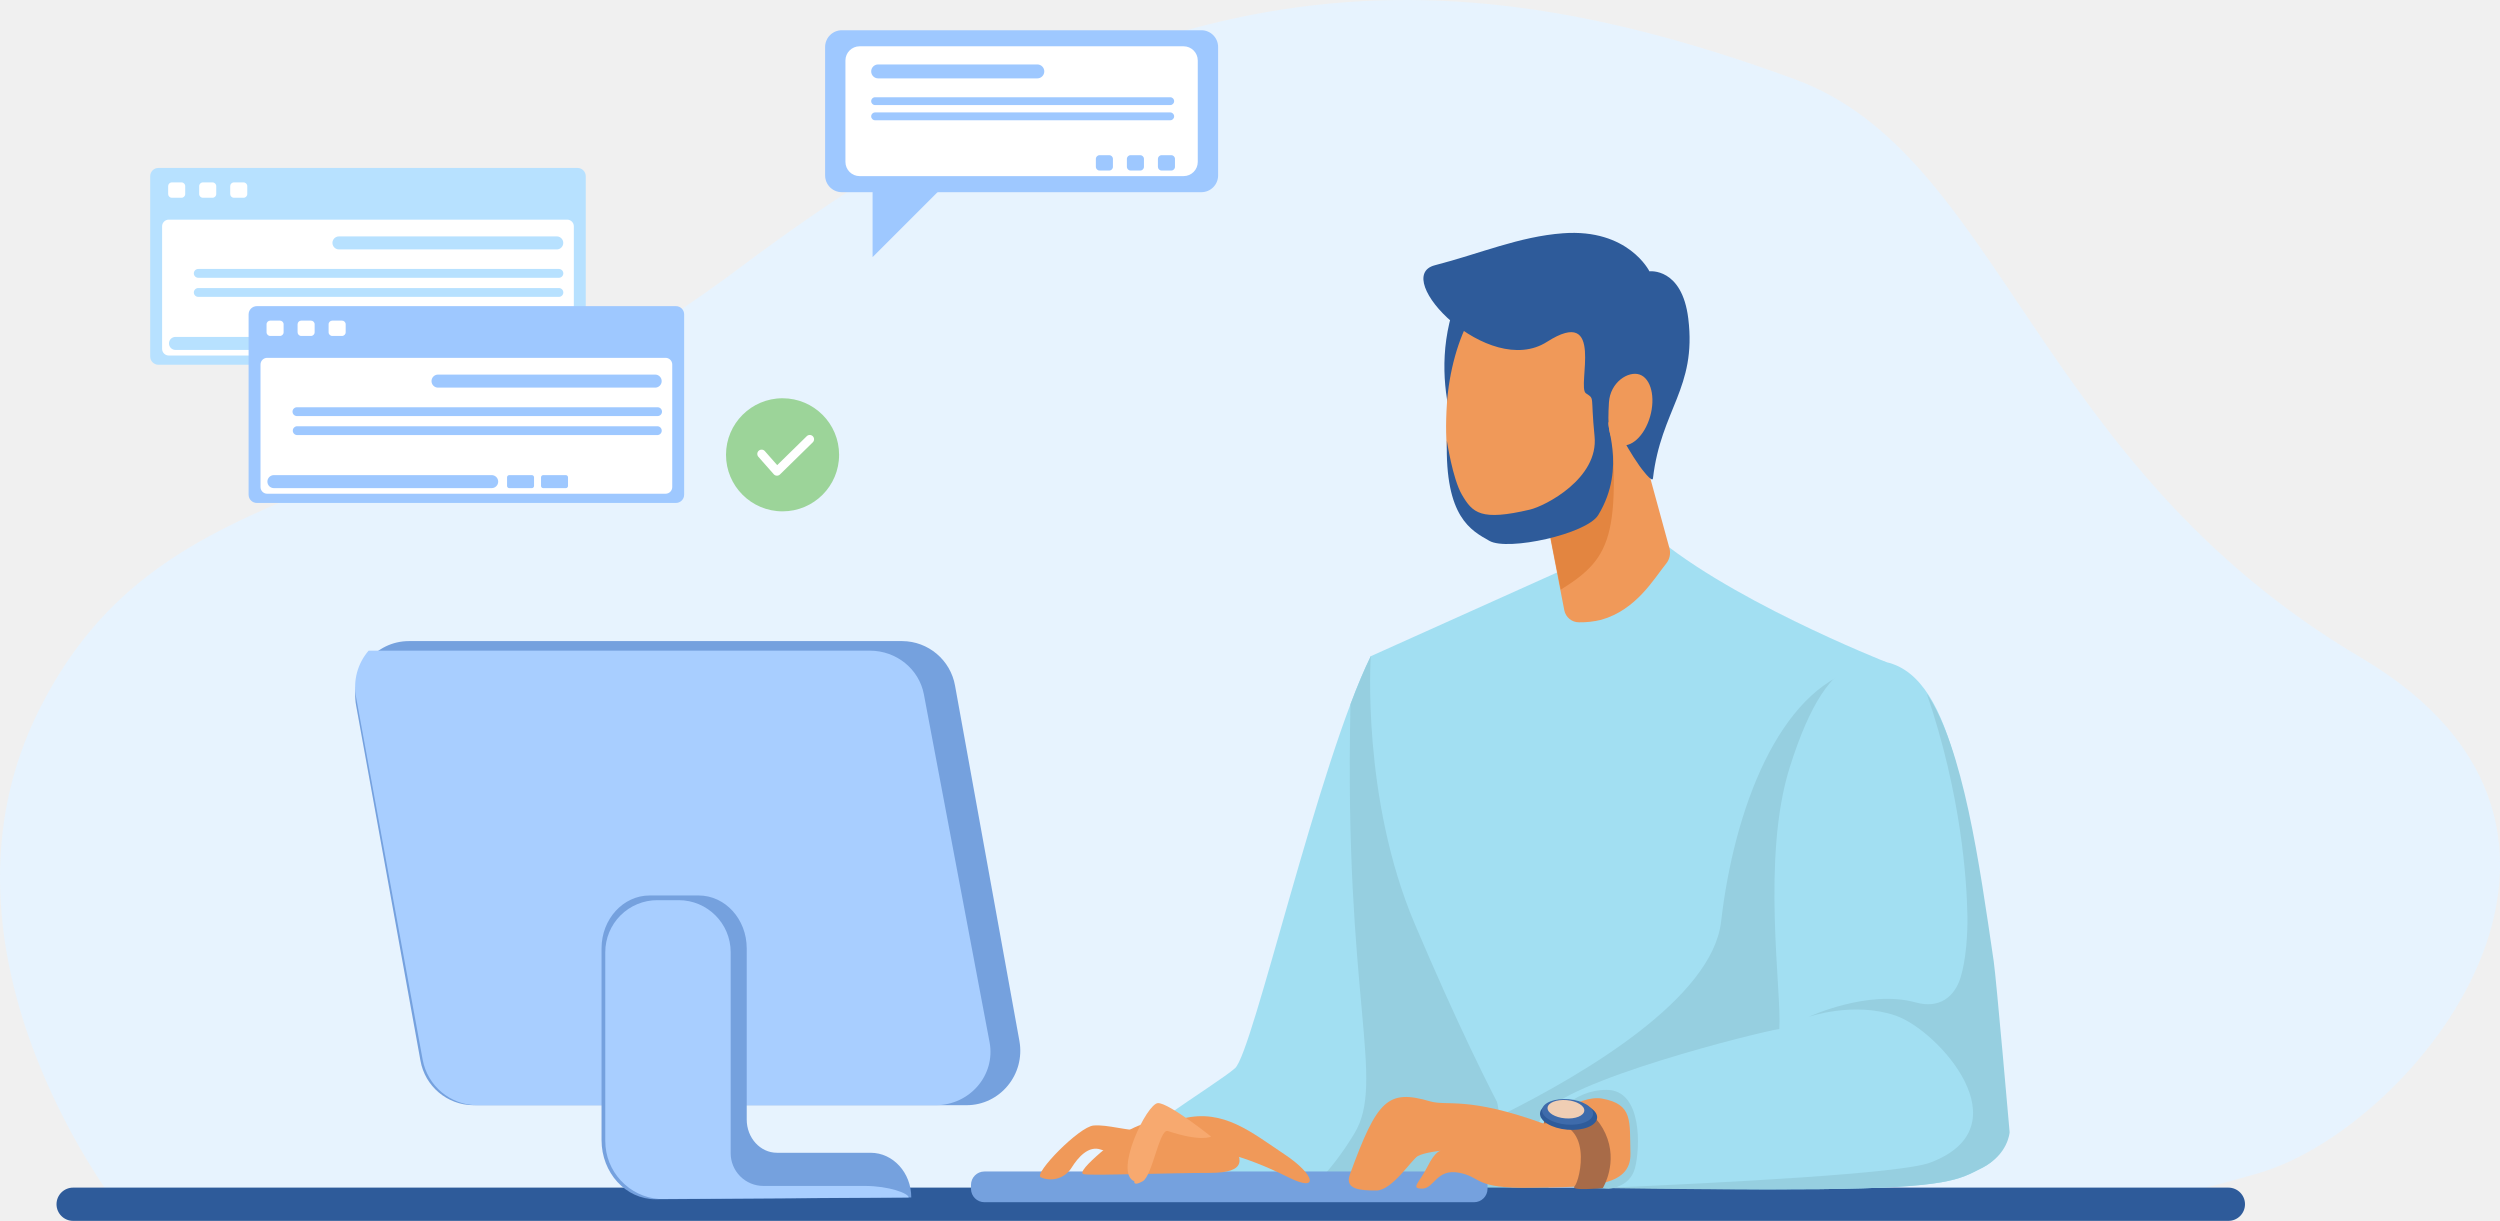
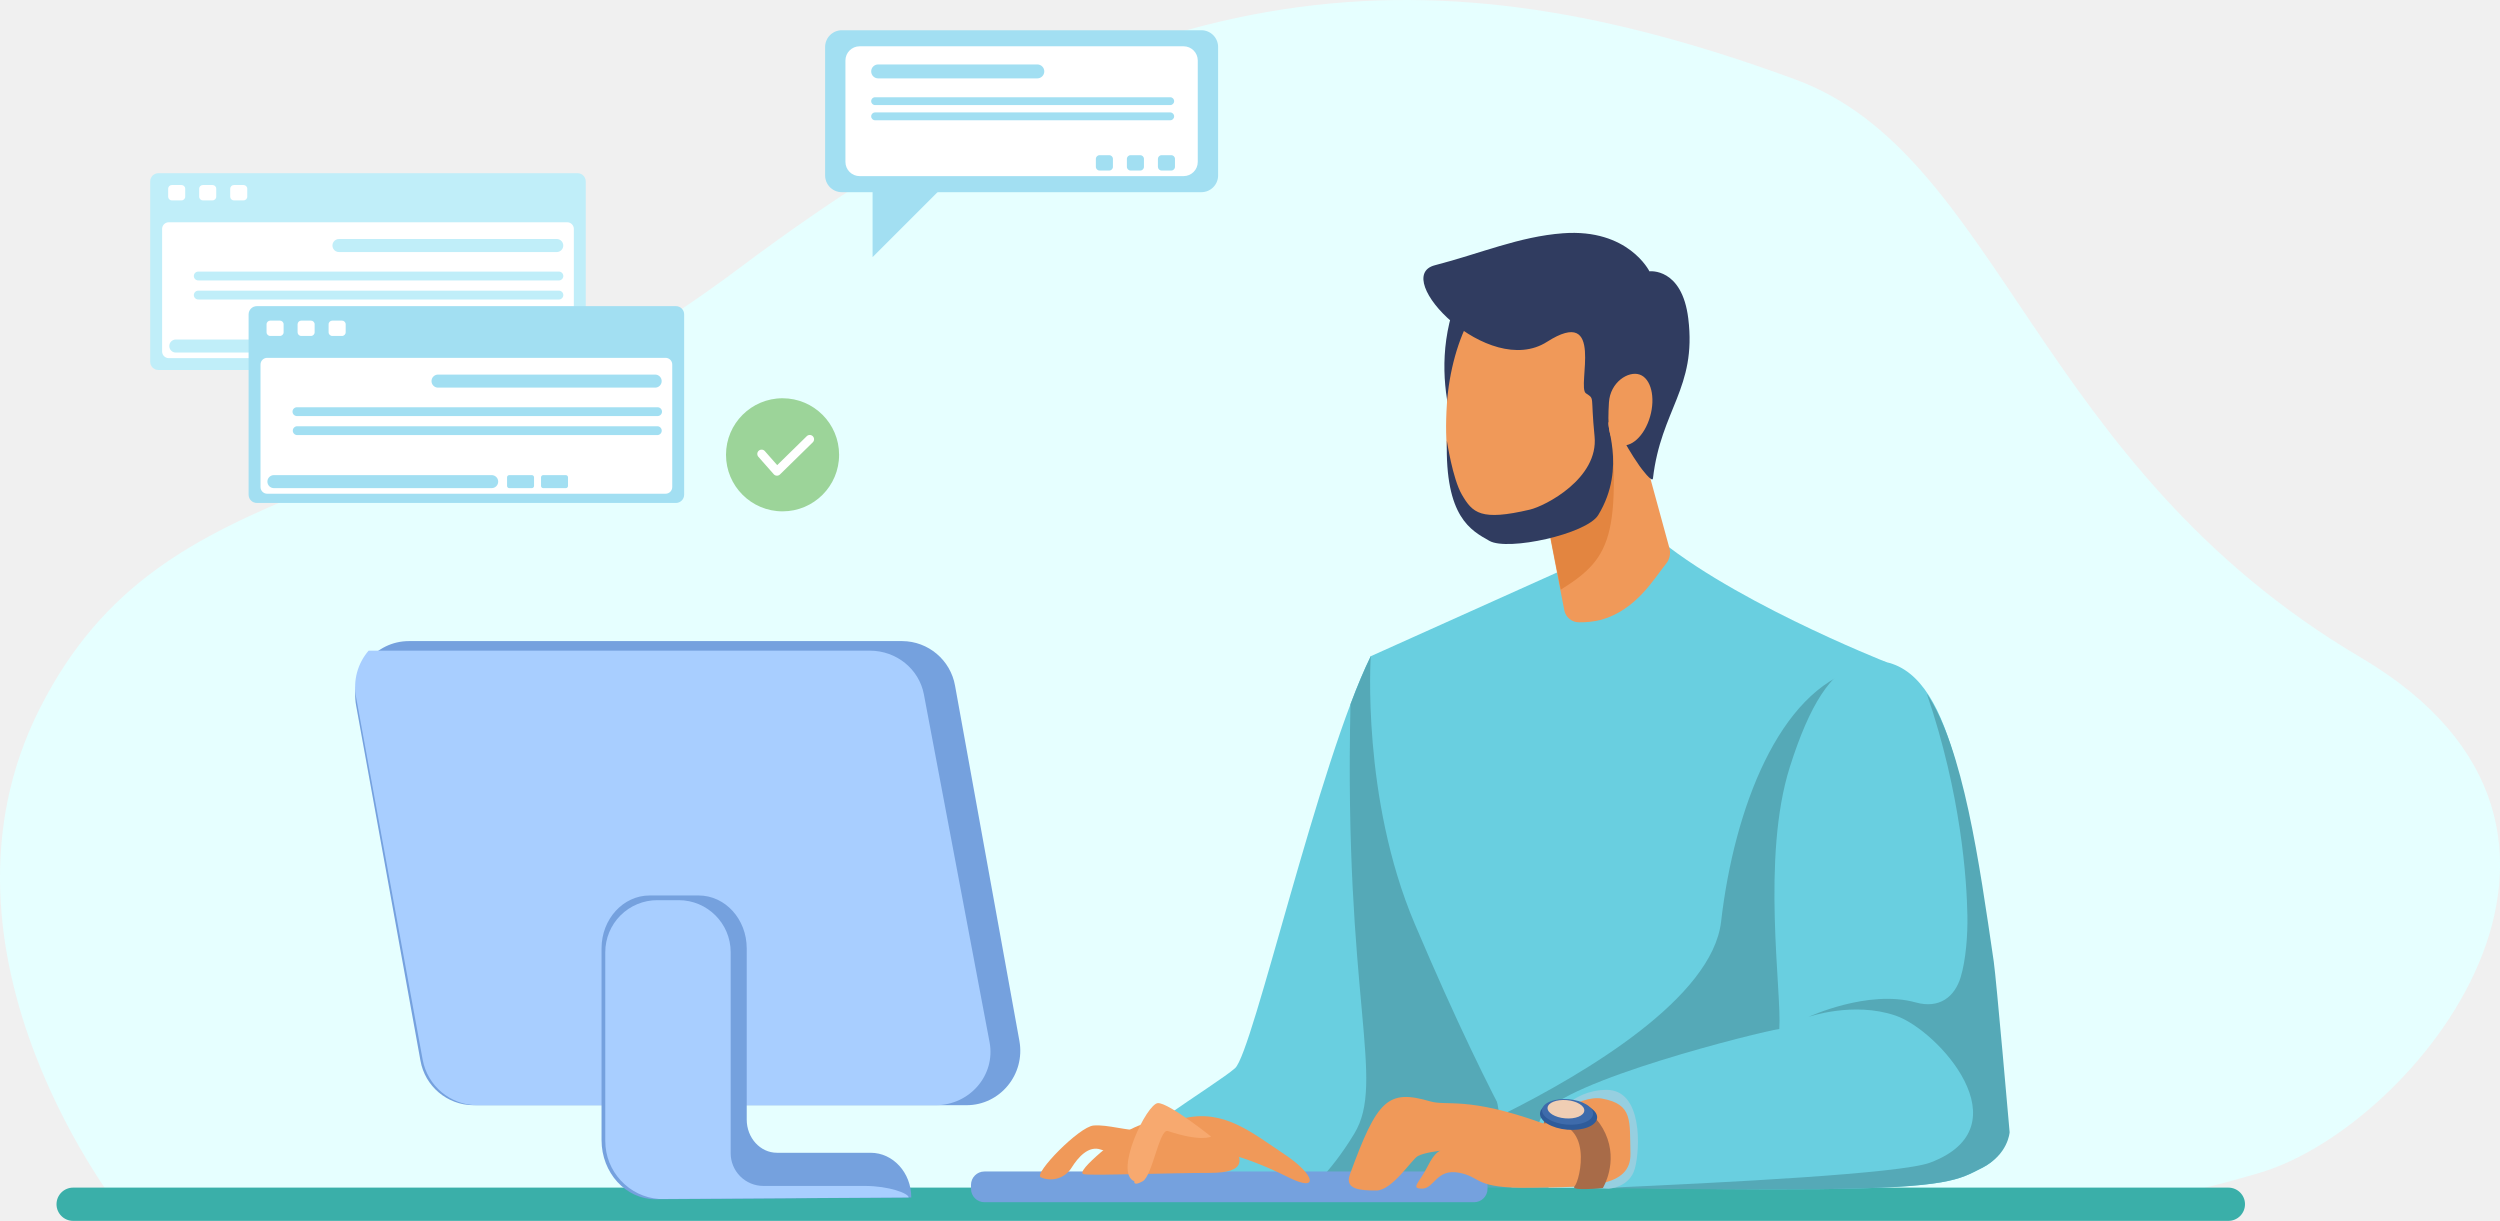
<svg xmlns="http://www.w3.org/2000/svg" viewBox="0 0 1393.99 680.75">
  <defs>
-     <style>.cls-1{fill:#e7f3fe;}.cls-2{fill:#a2dff2;}.cls-3{fill:#96cfe0;}.cls-4{fill:#2e5b9a;}.cls-5{fill:#f09959;}.cls-6{fill:#e38540;}.cls-7{fill:#75a1de;}.cls-8{fill:#a86b48;}.cls-9{fill:#3e6bab;}.cls-10{fill:#f0ceb4;}.cls-11{fill:#a8ceff;}.cls-12{fill:#f7a96f;}.cls-13{fill:#b7e1ff;}.cls-14{fill:#fff;}.cls-15{fill:#9ec8ff;}.cls-16{fill:#9cd499;}</style>
+     <style>.cls-1{fill:#e6ffff;}.cls-2{fill:#69cfe0;}.cls-3{fill:#55a9b7;}.cls-4{fill:#3aafa9;}.cls-5{fill:#303c60;}.cls-6{fill:#f09959;}.cls-7{fill:#e38540;}.cls-8{fill:#96cfe0;}.cls-9{fill:#75a1de;}.cls-10{fill:#a86b48;}.cls-11{fill:#2e5b9a;}.cls-12{fill:#3e6bab;}.cls-13{fill:#f0ceb4;}.cls-14{fill:#a8ceff;}.cls-15{fill:#f7a96f;}.cls-16{fill:#c0eef9;}.cls-17{fill:#fff;}.cls-18{fill:#b7e1ff;}.cls-19{fill:#a2dff2;}.cls-20{fill:#9cd499;}</style>
  </defs>
  <g id="Layer_2" data-name="Layer 2">
    <g id="Слой_1" data-name="Слой 1">
      <path class="cls-1" d="M69.1,677.21S-47.68,532.41,22.39,394.62s203.19-105.1,390-245.23C639.24-20.73,798.52-30.08,1001,44.29c114.44,42,133.12,214.87,315.29,322.3,164.23,96.85,30.37,261.58-56,287.27s-144.8,25.69-144.8,25.69Z" />
      <path class="cls-2" d="M764.34,365.9c-29.15,59.16-65.69,220.84-75.66,229.7s-67.55,43.19-77.51,59.8-5.54,11.07-1.11,12.18,254.7,2.21,254.7,2.21S836,498.15,832.64,497,764.34,365.9,764.34,365.9Z" />
      <path class="cls-3" d="M722.9,669c46,.32,94.47.57,121.17.71L807.51,451.07c-19.5-37.8-43.17-85.17-43.17-85.17-3.67,7.46-7.47,16.55-11.31,26.75-3.79,164.21,19.86,210.23,2.1,239.49C741.26,655,728.61,665.19,722.9,669Z" />
      <path class="cls-4" d="M1242.53,680.75H40.78a9.27,9.27,0,0,1,0-18.54H1242.53a9.27,9.27,0,0,1,0,18.54Z" />
      <path class="cls-2" d="M917.82,294.49c41.57,38.37,134.09,74.75,134.09,74.75s14.06,129.89,4.47,203.43-4.27,88.46-4.27,88.46H861.33s-25.6-35.53-72.48-146C759,444.77,764.34,365.9,764.34,365.9l116.18-52.23Z" />
      <path class="cls-3" d="M861.33,661.13h190.78s-5.32-14.92,4.27-88.46c7.9-60.56-.24-159.31-3.36-192.3l-17.35-7.44c-43.56,12.56-68.66,77.52-76,141-4.94,42.48-75.33,84.3-121.37,107.33C853.39,650.11,861.33,661.13,861.33,661.13Z" />
-       <path class="cls-4" d="M814.56,161.17c-23,51.22,4.6,98.67,3.77,96.67s34.81-86.48,34.81-86.48Z" />
-       <path class="cls-5" d="M901.71,199.05l29.16,106.61a9.61,9.61,0,0,1-1.84,8.63c-6.84,8.43-16.58,25.76-36.23,31.32A48.59,48.59,0,0,1,880.46,347a8.33,8.33,0,0,1-8.22-6.74L852.7,239.15Z" />
-       <path class="cls-6" d="M896.14,208l-10.66,4.37L852.7,239.15l17.59,89.64C900.13,310.19,904.48,297.64,896.14,208Z" />
-       <path class="cls-5" d="M900.64,246.21c-6.46,35.07-32.7,58.79-58.62,53s-38.28-28.51-35.23-74c2.38-35.7,20-74.51,45.91-68.7S907.09,211.14,900.64,246.21Z" />
+       <path class="cls-5" d="M814.56,161.17c-23,51.22,4.6,98.67,3.77,96.67s34.81-86.48,34.81-86.48Z" />
+       <path class="cls-6" d="M901.71,199.05l29.16,106.61a9.61,9.61,0,0,1-1.84,8.63c-6.84,8.43-16.58,25.76-36.23,31.32A48.59,48.59,0,0,1,880.46,347a8.33,8.33,0,0,1-8.22-6.74L852.7,239.15Z" />
+       <path class="cls-7" d="M896.14,208l-10.66,4.37L852.7,239.15l17.59,89.64C900.13,310.19,904.48,297.64,896.14,208Z" />
+       <path class="cls-6" d="M900.64,246.21c-6.46,35.07-32.7,58.79-58.62,53s-38.28-28.51-35.23-74c2.38-35.7,20-74.51,45.91-68.7S907.09,211.14,900.64,246.21Z" />
      <path class="cls-2" d="M1051.91,369.24c38.6,8.72,45.77,87.12,58.33,169.81,1.44,9.52,8.85,90.07,8.85,90.07a24.66,24.66,0,0,1-14,22.15c-12.62,6.31-17.72,11.07-90.81,11.81-70.2.71-160.7-2.21-160.7-2.21s-.8-26.12,6.4-38.89c10.83-19.19,121.81-46.76,132.15-48.23,1.48-20.67-10.19-95.47,5.91-146.18,11.07-34.89,23-53.16,37.89-57.93A29.88,29.88,0,0,1,1051.91,369.24Z" />
      <path class="cls-3" d="M893.25,662.46c34.61.52,82.1,1,121,.62,73.09-.74,78.19-5.5,90.81-11.81,14.76-7.39,15.5-19.94,15.5-19.94s-7.46-85.71-8.86-95.23c-8.12-55.38-16.89-118.74-37.32-149.32,19.2,56.27,22.29,103.74,22.64,124,.17,10.27-.78,24.33-3.78,34.16-3.32,10.88-11.81,17.71-25.1,14-26.57-7.38-59.8,8.12-59.8,8.12s25.1-8.86,48.73-.73,72.35,62,19.19,81.94C1060,654.41,962.58,659.39,893.25,662.46Z" />
-       <path class="cls-3" d="M865.86,624.44s9.85-16.73,30-16.73,18.7,33,15.75,43.8-14.77,11.32-14.77,11.32l-43.31-2Z" />
-       <rect class="cls-7" x="541.42" y="653.22" width="288.02" height="17.13" rx="7.49" />
-       <path class="cls-5" d="M860.45,626.41c-42.33-15.26-53.43-9.51-63-12.3-23.63-6.89-29.53-1-44.79,40.85-3,8.33,5.91,8.86,14.77,8.86s19.68-17.23,23.13-19.2,12.8-3,12.8-3-3,0-7.39,8.86-9.84,12.3-3,12.3,7.87-11.32,20.67-8.86,7.88,8.86,39.87,8.37,56.14,0,55.62-19.19c-.5-18.21,1.52-27.32-15.75-30.52C880.14,610.17,860.45,626.41,860.45,626.41Z" />
-       <path class="cls-8" d="M861,626.41c28.3-3.2,20,32.06,17,35s15.75,1,15.75,1,8.79-14.15,1.41-30.39-22.15-17-22.15-17L860.51,622Z" />
-       <path class="cls-4" d="M890.55,623.34c-.36,4.37-7.79,7.32-16.58,6.58s-15.63-4.87-15.26-9.24,7.79-7.31,16.58-6.58S890.92,619,890.55,623.34Z" />
-       <path class="cls-9" d="M888.3,621.17c-.32,3.9-7,6.54-14.81,5.88s-14-4.35-13.64-8.26,7-6.53,14.82-5.87S888.63,617.27,888.3,621.17Z" />
-       <path class="cls-10" d="M883.39,619.36c-.23,2.81-5,4.71-10.66,4.23s-10.05-3.13-9.82-5.94,5-4.7,10.67-4.23S883.63,616.55,883.39,619.36Z" />
-       <path class="cls-7" d="M538.92,616.26h-275a30.09,30.09,0,0,1-29.49-24.9l-35.87-198c-3.39-18.67,10.76-35.89,29.48-35.89H503.05a30.1,30.1,0,0,1,29.49,24.91l35.87,198C571.8,599.05,557.65,616.26,538.92,616.26Z" />
-       <path class="cls-11" d="M551.78,581.12,515.16,387.2c-2.66-14.13-15.32-24.39-30.09-24.39H205.54a30.88,30.88,0,0,0-7,25.85l37.14,202.18a31,31,0,0,0,30.52,25.42h255.5C540.79,616.26,555.23,599.41,551.78,581.12Z" />
-       <path class="cls-7" d="M485.45,642.78H433.24c-9.32,0-16.87-8.29-16.87-18.52V528.79c0-16.28-12-29.48-26.83-29.48H362.26c-14.82,0-26.84,13.2-26.84,29.48V635.7c0,18.29,13.55,33.07,30.19,33l142.51-1C508.12,653.93,498,642.78,485.45,642.78Z" />
-       <path class="cls-11" d="M337.5,530.93V636.21a32.45,32.45,0,0,0,30.09,32.36l139.08-.87c0-2.28-11-6.43-24.52-6.43H425.66A18.24,18.24,0,0,1,407.42,643V530.93a29,29,0,0,0-29-29H366.53A29,29,0,0,0,337.5,530.93Z" />
-       <path class="cls-5" d="M628.61,630.65c21-11.68,46.7-7.78,56,3.89S695.55,654,674.53,654s-63,1.56-70,.78S628.61,630.65,628.61,630.65Z" />
-       <path class="cls-5" d="M659.74,623.64c22.58-5.44,38,7.69,56.83,20.24,16.35,10.9,19.63,21.5,1.56,12.46-26.47-13.24-42-14.79-42-14.79Z" />
-       <path class="cls-5" d="M639.18,630.58c-11.4,0-21.35-3.64-29.4-3s-33.53,26.83-29.5,28.84a9,9,0,0,0,.93.4,13.72,13.72,0,0,0,16.29-5.71c3.61-5.79,9.48-12.52,16.31-10.11a72.48,72.48,0,0,0,23.36,3.63Z" />
-       <path class="cls-12" d="M632.5,658.67c-11.68-4.67,7-43.59,13.23-43.59s29.58,18.68,29.58,18.68-5.49,3.1-24.13-3.11c-4.67-1.56-8.56,24.91-14,28S632.5,658.67,632.5,658.67Z" />
-       <path class="cls-4" d="M806.77,245.66c-1.09,42.86,13.51,50.11,23.73,55.93s54.21-3.8,60.67-14.4c16.53-27.12,2.62-52.41,6.31-52s7.08,10.94,16.72,24.64c.9,1.27,7.16,9.74,7.48,6.92,4.48-38.38,24.46-50.29,19.7-89.11-3.5-28.62-21.67-26.35-21.67-26.35s-11.72-23.94-48.2-21.22c-24.44,1.82-46.23,11.34-71.42,17.83s29.81,63.59,62.49,42.72,16.54,25.09,21.7,28.66,2.48.47,4.84,24-27.5,38.87-36.06,40.88c-27.37,6.44-31.94,1.92-37.94-8.38C809.92,266.81,806.77,245.66,806.77,245.66Z" />
-       <path class="cls-5" d="M920.05,232.39c-3.14,10.8-10.81,17.78-17.14,15.58s-6.51-11-5.77-23.53c.68-11.32,10.82-17.78,17.14-15.58S923.19,221.59,920.05,232.39Z" />
-       <rect class="cls-13" x="83.75" y="93.64" width="242.86" height="109.75" rx="4.6" />
-       <rect class="cls-14" x="90.39" y="122.47" width="229.58" height="75.77" rx="3.72" />
-       <rect class="cls-14" x="93.76" y="101.71" width="9.51" height="8.56" rx="2.06" />
-       <rect class="cls-14" x="111.06" y="101.71" width="9.51" height="8.56" rx="2.06" />
-       <rect class="cls-14" x="128.36" y="101.71" width="9.51" height="8.56" rx="2.06" />
-       <path class="cls-13" d="M310.62,139.08H189.19a3.64,3.64,0,1,1,0-7.27H310.62a3.64,3.64,0,0,1,0,7.27Z" />
-       <path class="cls-13" d="M219.29,195.12H97.85a3.63,3.63,0,0,1,0-7.26H219.29a3.63,3.63,0,0,1,0,7.26Z" />
-       <rect class="cls-13" x="227.85" y="187.86" width="15.05" height="7.27" rx="1.24" />
-       <rect class="cls-13" x="246.79" y="187.86" width="15.05" height="7.27" rx="1.24" />
-       <path class="cls-13" d="M311.79,154.9H110.7a2.47,2.47,0,1,1,0-4.93H311.79a2.47,2.47,0,0,1,0,4.93Z" />
-       <path class="cls-13" d="M311.79,165.54H110.7a2.47,2.47,0,1,1,0-4.93H311.79a2.47,2.47,0,0,1,0,4.93Z" />
-       <path class="cls-15" d="M143.23,170.7H376.88a4.6,4.6,0,0,1,4.6,4.6V275.84a4.61,4.61,0,0,1-4.61,4.61H143.23a4.61,4.61,0,0,1-4.61-4.61V175.3A4.61,4.61,0,0,1,143.23,170.7Z" />
-       <rect class="cls-14" x="145.26" y="199.53" width="229.58" height="75.77" rx="3.72" />
-       <rect class="cls-14" x="148.63" y="178.77" width="9.51" height="8.56" rx="2.06" />
-       <rect class="cls-14" x="165.93" y="178.77" width="9.51" height="8.56" rx="2.06" />
-       <rect class="cls-14" x="183.23" y="178.77" width="9.52" height="8.56" rx="2.06" />
-       <path class="cls-15" d="M365.5,216.14H244.06a3.64,3.64,0,0,1,0-7.27H365.5a3.64,3.64,0,0,1,0,7.27Z" />
-       <path class="cls-15" d="M274.16,272.18H152.73a3.63,3.63,0,1,1,0-7.26H274.16a3.63,3.63,0,1,1,0,7.26Z" />
-       <rect class="cls-15" x="282.73" y="264.92" width="15.05" height="7.27" rx="1.24" />
-       <rect class="cls-15" x="301.67" y="264.92" width="15.05" height="7.27" rx="1.24" />
-       <path class="cls-15" d="M366.67,232H165.57a2.46,2.46,0,1,1,0-4.92h201.1a2.46,2.46,0,0,1,0,4.92Z" />
-       <path class="cls-15" d="M366.67,242.6H165.57a2.47,2.47,0,0,1,0-4.93h201.1a2.47,2.47,0,0,1,0,4.93Z" />
-       <path class="cls-16" d="M467.88,253.59a31.53,31.53,0,1,1-31.52-31.52A31.53,31.53,0,0,1,467.88,253.59Z" />
-       <path class="cls-14" d="M433.23,265.24h-.09a2.38,2.38,0,0,1-1.71-.81l-8.57-9.73a2.4,2.4,0,0,1,3.61-3.17l6.89,7.83,16.48-16.14a2.4,2.4,0,1,1,3.36,3.43l-18.29,17.91A2.41,2.41,0,0,1,433.23,265.24Z" />
-       <rect class="cls-15" x="460.08" y="16.86" width="219.13" height="90.3" rx="9.34" />
-       <path class="cls-15" d="M486.55,93.53v49.82L544,85.94S487.71,93.53,486.55,93.53Z" />
-       <rect class="cls-14" x="471.41" y="25.81" width="196.46" height="72.39" rx="7.92" />
-       <path class="cls-15" d="M578.4,43.71H489.66a3.89,3.89,0,0,1,0-7.78H578.4a3.89,3.89,0,0,1,0,7.78Z" />
-       <rect class="cls-15" x="485.77" y="54.22" width="168.92" height="4.37" rx="2.16" />
-       <rect class="cls-15" x="485.77" y="62.69" width="168.92" height="4.37" rx="2.16" />
-       <rect class="cls-15" x="611.05" y="86.53" width="9.51" height="8.56" rx="2.06" />
-       <rect class="cls-15" x="628.35" y="86.53" width="9.51" height="8.56" rx="2.06" />
-       <rect class="cls-15" x="645.65" y="86.53" width="9.51" height="8.56" rx="2.06" />
+       <path class="cls-8" d="M865.86,624.44s9.85-16.73,30-16.73,18.7,33,15.75,43.8-14.77,11.32-14.77,11.32l-43.31-2Z" />
+       <rect class="cls-9" x="541.42" y="653.22" width="288.02" height="17.13" rx="7.49" />
+       <path class="cls-6" d="M860.45,626.41c-42.33-15.26-53.43-9.51-63-12.3-23.63-6.89-29.53-1-44.79,40.85-3,8.33,5.91,8.86,14.77,8.86s19.68-17.23,23.13-19.2,12.8-3,12.8-3-3,0-7.39,8.86-9.84,12.3-3,12.3,7.87-11.32,20.67-8.86,7.88,8.86,39.87,8.37,56.14,0,55.62-19.19c-.5-18.21,1.52-27.32-15.75-30.52C880.14,610.17,860.45,626.41,860.45,626.41Z" />
+       <path class="cls-10" d="M861,626.41c28.3-3.2,20,32.06,17,35s15.75,1,15.75,1,8.79-14.15,1.41-30.39-22.15-17-22.15-17L860.51,622Z" />
+       <path class="cls-11" d="M890.55,623.34c-.36,4.37-7.79,7.32-16.58,6.58s-15.63-4.87-15.26-9.24,7.79-7.31,16.58-6.58S890.92,619,890.55,623.34Z" />
+       <path class="cls-12" d="M888.3,621.17c-.32,3.9-7,6.54-14.81,5.88s-14-4.35-13.64-8.26,7-6.53,14.82-5.87S888.63,617.27,888.3,621.17Z" />
+       <path class="cls-13" d="M883.39,619.36c-.23,2.81-5,4.71-10.66,4.23s-10.05-3.13-9.82-5.94,5-4.7,10.67-4.23S883.63,616.55,883.39,619.36Z" />
+       <path class="cls-9" d="M538.92,616.26h-275a30.09,30.09,0,0,1-29.49-24.9l-35.87-198c-3.39-18.67,10.76-35.89,29.48-35.89H503.05a30.1,30.1,0,0,1,29.49,24.91l35.87,198C571.8,599.05,557.65,616.26,538.92,616.26Z" />
+       <path class="cls-14" d="M551.78,581.12,515.16,387.2c-2.66-14.13-15.32-24.39-30.09-24.39H205.54a30.88,30.88,0,0,0-7,25.85l37.14,202.18a31,31,0,0,0,30.52,25.42h255.5C540.79,616.26,555.23,599.41,551.78,581.12Z" />
+       <path class="cls-9" d="M485.45,642.78H433.24c-9.32,0-16.87-8.29-16.87-18.52V528.79c0-16.28-12-29.48-26.83-29.48H362.26c-14.82,0-26.84,13.2-26.84,29.48V635.7c0,18.29,13.55,33.07,30.19,33l142.51-1C508.12,653.93,498,642.78,485.45,642.78Z" />
+       <path class="cls-14" d="M337.5,530.93V636.21a32.45,32.45,0,0,0,30.09,32.36l139.08-.87c0-2.28-11-6.43-24.52-6.43H425.66A18.24,18.24,0,0,1,407.42,643V530.93a29,29,0,0,0-29-29H366.53A29,29,0,0,0,337.5,530.93Z" />
+       <path class="cls-6" d="M628.61,630.65c21-11.68,46.7-7.78,56,3.89S695.55,654,674.53,654s-63,1.56-70,.78S628.61,630.65,628.61,630.65Z" />
+       <path class="cls-6" d="M659.74,623.64c22.58-5.44,38,7.69,56.83,20.24,16.35,10.9,19.63,21.5,1.56,12.46-26.47-13.24-42-14.79-42-14.79Z" />
+       <path class="cls-6" d="M639.18,630.58c-11.4,0-21.35-3.64-29.4-3s-33.53,26.83-29.5,28.84a9,9,0,0,0,.93.4,13.72,13.72,0,0,0,16.29-5.71c3.61-5.79,9.48-12.52,16.31-10.11a72.48,72.48,0,0,0,23.36,3.63Z" />
+       <path class="cls-15" d="M632.5,658.67c-11.68-4.67,7-43.59,13.23-43.59s29.58,18.68,29.58,18.68-5.49,3.1-24.13-3.11c-4.67-1.56-8.56,24.91-14,28S632.5,658.67,632.5,658.67Z" />
+       <path class="cls-5" d="M806.77,245.66c-1.09,42.86,13.51,50.11,23.73,55.93s54.21-3.8,60.67-14.4c16.53-27.12,2.62-52.41,6.31-52s7.08,10.94,16.72,24.64c.9,1.27,7.16,9.74,7.48,6.92,4.48-38.38,24.46-50.29,19.7-89.11-3.5-28.62-21.67-26.35-21.67-26.35s-11.72-23.94-48.2-21.22c-24.44,1.82-46.23,11.34-71.42,17.83s29.81,63.59,62.49,42.72,16.54,25.09,21.7,28.66,2.48.47,4.84,24-27.5,38.87-36.06,40.88c-27.37,6.44-31.94,1.92-37.94-8.38C809.92,266.81,806.77,245.66,806.77,245.66Z" />
+       <path class="cls-6" d="M920.05,232.39c-3.14,10.8-10.81,17.78-17.14,15.58s-6.51-11-5.77-23.53c.68-11.32,10.82-17.78,17.14-15.58S923.19,221.59,920.05,232.39Z" />
+       <rect class="cls-16" x="83.75" y="96.56" width="242.86" height="109.75" rx="4.6" />
+       <rect class="cls-17" x="90.39" y="123.93" width="229.58" height="75.77" rx="3.72" />
+       <rect class="cls-17" x="93.76" y="103.17" width="9.51" height="8.56" rx="2.06" />
+       <rect class="cls-17" x="111.06" y="103.17" width="9.51" height="8.56" rx="2.06" />
+       <rect class="cls-17" x="128.36" y="103.17" width="9.51" height="8.56" rx="2.06" />
+       <path class="cls-16" d="M310.62,140.54H189.19a3.64,3.64,0,1,1,0-7.27H310.62a3.64,3.64,0,0,1,0,7.27Z" />
+       <path class="cls-16" d="M219.29,196.59H97.85a3.64,3.64,0,0,1,0-7.27H219.29a3.64,3.64,0,0,1,0,7.27Z" />
+       <rect class="cls-18" x="227.85" y="189.32" width="15.05" height="7.27" rx="1.24" />
+       <rect class="cls-18" x="246.79" y="189.32" width="15.05" height="7.27" rx="1.24" />
+       <path class="cls-16" d="M311.79,156.37H110.7a2.47,2.47,0,1,1,0-4.93H311.79a2.47,2.47,0,0,1,0,4.93Z" />
+       <path class="cls-16" d="M311.79,167H110.7a2.47,2.47,0,1,1,0-4.93H311.79a2.47,2.47,0,0,1,0,4.93Z" />
+       <path class="cls-19" d="M143.23,170.7H376.88a4.6,4.6,0,0,1,4.6,4.6V275.84a4.61,4.61,0,0,1-4.61,4.61H143.23a4.61,4.61,0,0,1-4.61-4.61V175.3A4.61,4.61,0,0,1,143.23,170.7Z" />
+       <rect class="cls-17" x="145.26" y="199.53" width="229.58" height="75.77" rx="3.72" />
+       <rect class="cls-17" x="148.63" y="178.77" width="9.51" height="8.56" rx="2.06" />
+       <rect class="cls-17" x="165.93" y="178.77" width="9.51" height="8.56" rx="2.06" />
+       <rect class="cls-17" x="183.23" y="178.77" width="9.52" height="8.56" rx="2.06" />
+       <path class="cls-19" d="M365.5,216.14H244.06a3.64,3.64,0,0,1,0-7.27H365.5a3.64,3.64,0,0,1,0,7.27Z" />
+       <path class="cls-19" d="M274.16,272.18H152.73a3.63,3.63,0,1,1,0-7.26H274.16a3.63,3.63,0,1,1,0,7.26Z" />
+       <rect class="cls-19" x="282.73" y="264.92" width="15.05" height="7.27" rx="1.24" />
+       <rect class="cls-19" x="301.67" y="264.92" width="15.05" height="7.27" rx="1.24" />
+       <path class="cls-19" d="M366.67,232H165.57a2.46,2.46,0,1,1,0-4.92h201.1a2.46,2.46,0,0,1,0,4.92Z" />
+       <path class="cls-19" d="M366.67,242.6H165.57a2.47,2.47,0,0,1,0-4.93h201.1a2.47,2.47,0,0,1,0,4.93Z" />
+       <path class="cls-20" d="M467.88,253.59a31.53,31.53,0,1,1-31.52-31.52A31.53,31.53,0,0,1,467.88,253.59Z" />
+       <path class="cls-17" d="M433.23,265.24h-.09a2.38,2.38,0,0,1-1.71-.81l-8.57-9.73a2.4,2.4,0,0,1,3.61-3.17l6.89,7.83,16.48-16.14a2.4,2.4,0,1,1,3.36,3.43l-18.29,17.91A2.41,2.41,0,0,1,433.23,265.24Z" />
+       <rect class="cls-19" x="460.08" y="16.86" width="219.13" height="90.3" rx="9.34" />
+       <path class="cls-19" d="M486.55,93.53v49.82L544,85.94S487.71,93.53,486.55,93.53Z" />
+       <rect class="cls-17" x="471.41" y="25.81" width="196.46" height="72.39" rx="7.92" />
+       <path class="cls-19" d="M578.4,43.71H489.66a3.89,3.89,0,0,1,0-7.78H578.4a3.89,3.89,0,0,1,0,7.78Z" />
+       <rect class="cls-19" x="485.77" y="54.22" width="168.92" height="4.37" rx="2.16" />
+       <rect class="cls-19" x="485.77" y="62.69" width="168.92" height="4.37" rx="2.16" />
+       <rect class="cls-19" x="611.05" y="86.53" width="9.51" height="8.56" rx="2.06" />
+       <rect class="cls-19" x="628.35" y="86.53" width="9.51" height="8.56" rx="2.06" />
+       <rect class="cls-19" x="645.65" y="86.53" width="9.51" height="8.56" rx="2.06" />
    </g>
  </g>
</svg>
